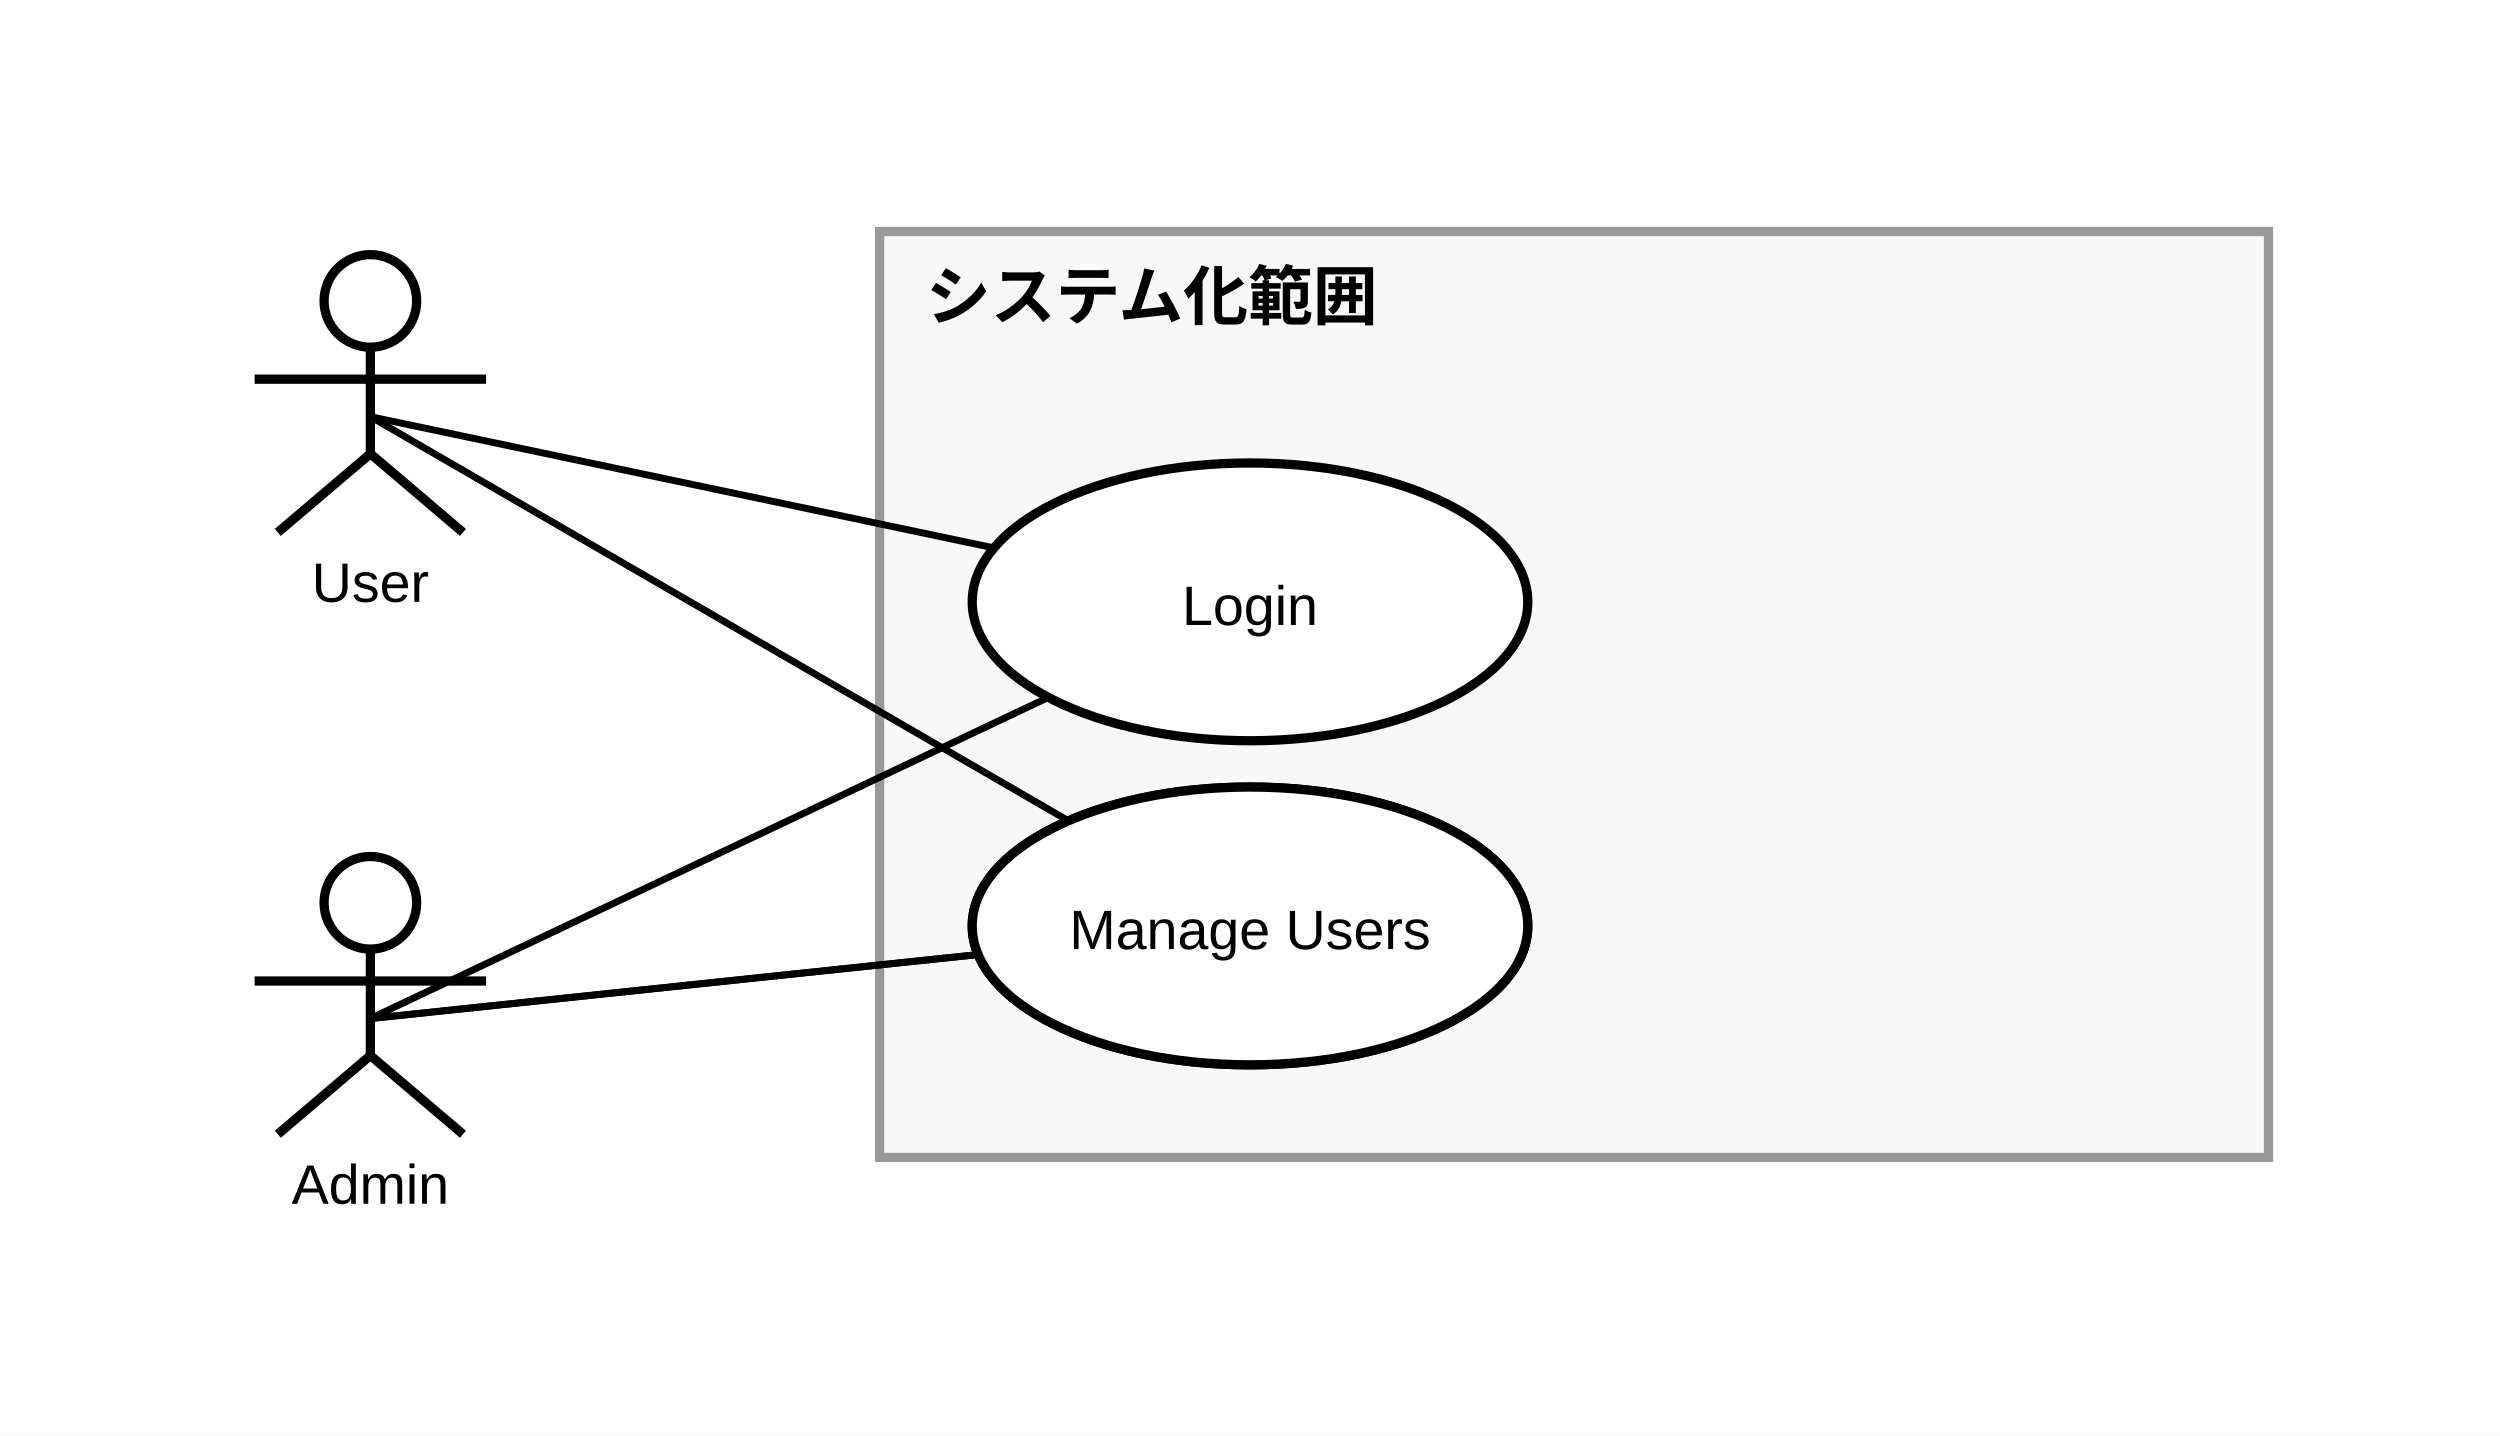
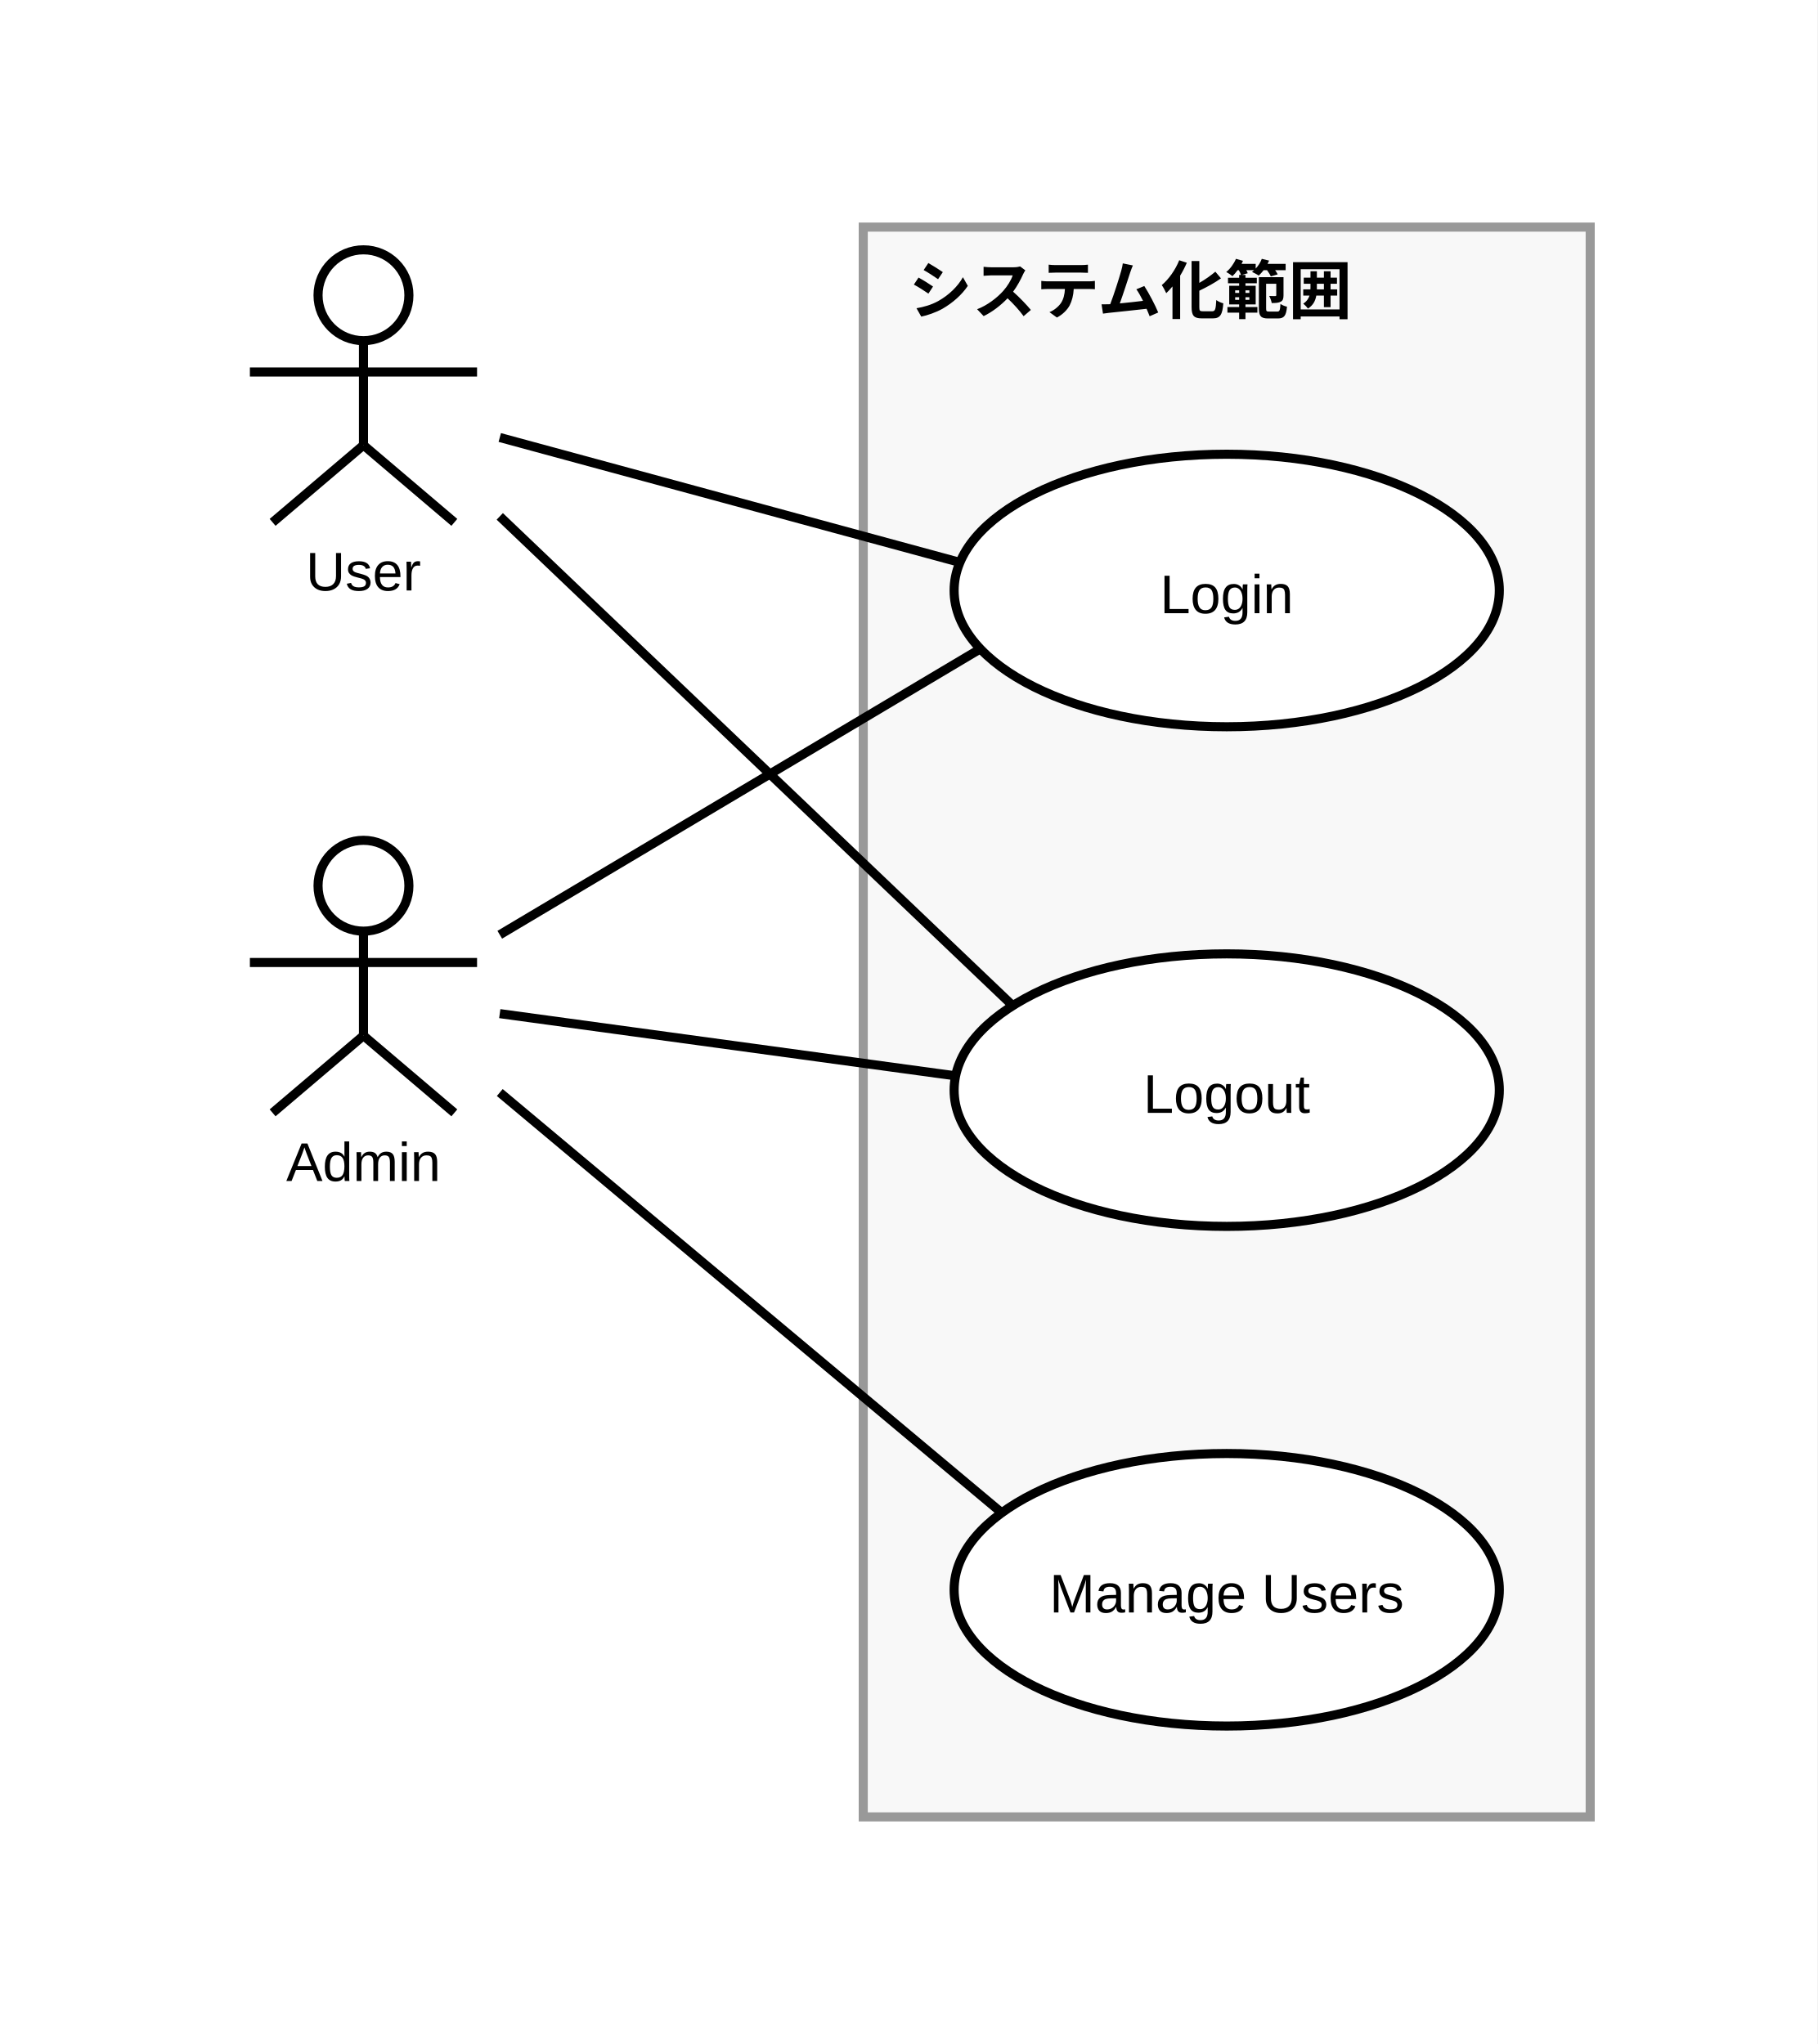
- <svg xmlns="http://www.w3.org/2000/svg" width="540" height="310" viewBox="0 0 540 310">
+ <svg xmlns="http://www.w3.org/2000/svg" width="400" height="450" viewBox="0 0 400 450">
  <rect width="100%" height="100%" fill="white" />
  <g id="systemBoundary_5">
-     <rect x="190" y="50" width="300" height="200" fill="#f8f8f8" stroke="#999" stroke-width="2" />
+     <rect x="190" y="50" width="160" height="350" fill="#f8f8f8" stroke="#999" stroke-width="2" />
    <text x="200" y="69" font-size="14" font-family="Arial" font-weight="bold" fill="black">
          システム化範囲
        </text>
  </g>
  <g id="actor_0">
    <circle cx="80" cy="65" r="10" fill="none" stroke="black" stroke-width="2" />
    <line x1="80" y1="75" x2="80" y2="98" stroke="black" stroke-width="2" />
    <line x1="55" y1="81.9" x2="105" y2="81.9" stroke="black" stroke-width="2" />
    <line x1="80" y1="98" x2="60" y2="115" stroke="black" stroke-width="2" />
    <line x1="80" y1="98" x2="100" y2="115" stroke="black" stroke-width="2" />
    <text x="80" y="130" text-anchor="middle" font-size="12" font-family="Arial" fill="black">
          User
        </text>
  </g>
  <g id="actor_1">
    <circle cx="80" cy="195" r="10" fill="none" stroke="black" stroke-width="2" />
    <line x1="80" y1="205" x2="80" y2="228" stroke="black" stroke-width="2" />
    <line x1="55" y1="211.9" x2="105" y2="211.9" stroke="black" stroke-width="2" />
    <line x1="80" y1="228" x2="60" y2="245" stroke="black" stroke-width="2" />
    <line x1="80" y1="228" x2="100" y2="245" stroke="black" stroke-width="2" />
    <text x="80" y="260" text-anchor="middle" font-size="12" font-family="Arial" fill="black">
          Admin
        </text>
  </g>
-   <line x1="80" y1="90" x2="270" y2="130" stroke="black" stroke-width="1.5" />
-   <line x1="80" y1="90" x2="270" y2="200" stroke="black" stroke-width="1.5" />
-   <line x1="80" y1="220" x2="270" y2="130" stroke="black" stroke-width="1.5" />
-   <line x1="80" y1="220" x2="270" y2="200" stroke="black" stroke-width="1.5" />
-   <line x1="80" y1="220" x2="270" y2="200" stroke="black" stroke-width="1.5" />
+   <line x1="110" y1="96.316" x2="211.287" y2="123.82" stroke="black" stroke-width="2" />
+   <line x1="110" y1="113.684" x2="222.907" y2="221.411" stroke="black" stroke-width="2" />
+   <line x1="110" y1="205.789" x2="215.776" y2="142.843" stroke="black" stroke-width="2" />
+   <line x1="110" y1="223.158" x2="210.33" y2="236.859" stroke="black" stroke-width="2" />
+   <line x1="110" y1="240.526" x2="220.482" y2="333.059" stroke="black" stroke-width="2" />
  <g id="usecase_2">
    <ellipse cx="270" cy="130" rx="60" ry="30" fill="white" stroke="black" stroke-width="2" />
    <text x="270" y="135" text-anchor="middle" font-size="12" font-family="Arial" fill="black">
          Login
        </text>
  </g>
  <g id="usecase_3">
-     <ellipse cx="270" cy="200" rx="60" ry="30" fill="white" stroke="black" stroke-width="2" />
-     <text x="270" y="205" text-anchor="middle" font-size="12" font-family="Arial" fill="black">
+     <ellipse cx="270" cy="240" rx="60" ry="30" fill="white" stroke="black" stroke-width="2" />
+     <text x="270" y="245" text-anchor="middle" font-size="12" font-family="Arial" fill="black">
          Logout
        </text>
  </g>
  <g id="usecase_4">
-     <ellipse cx="270" cy="200" rx="60" ry="30" fill="white" stroke="black" stroke-width="2" />
-     <text x="270" y="205" text-anchor="middle" font-size="12" font-family="Arial" fill="black">
+     <ellipse cx="270" cy="350" rx="60" ry="30" fill="white" stroke="black" stroke-width="2" />
+     <text x="270" y="355" text-anchor="middle" font-size="12" font-family="Arial" fill="black">
          Manage Users
        </text>
  </g>
</svg>
